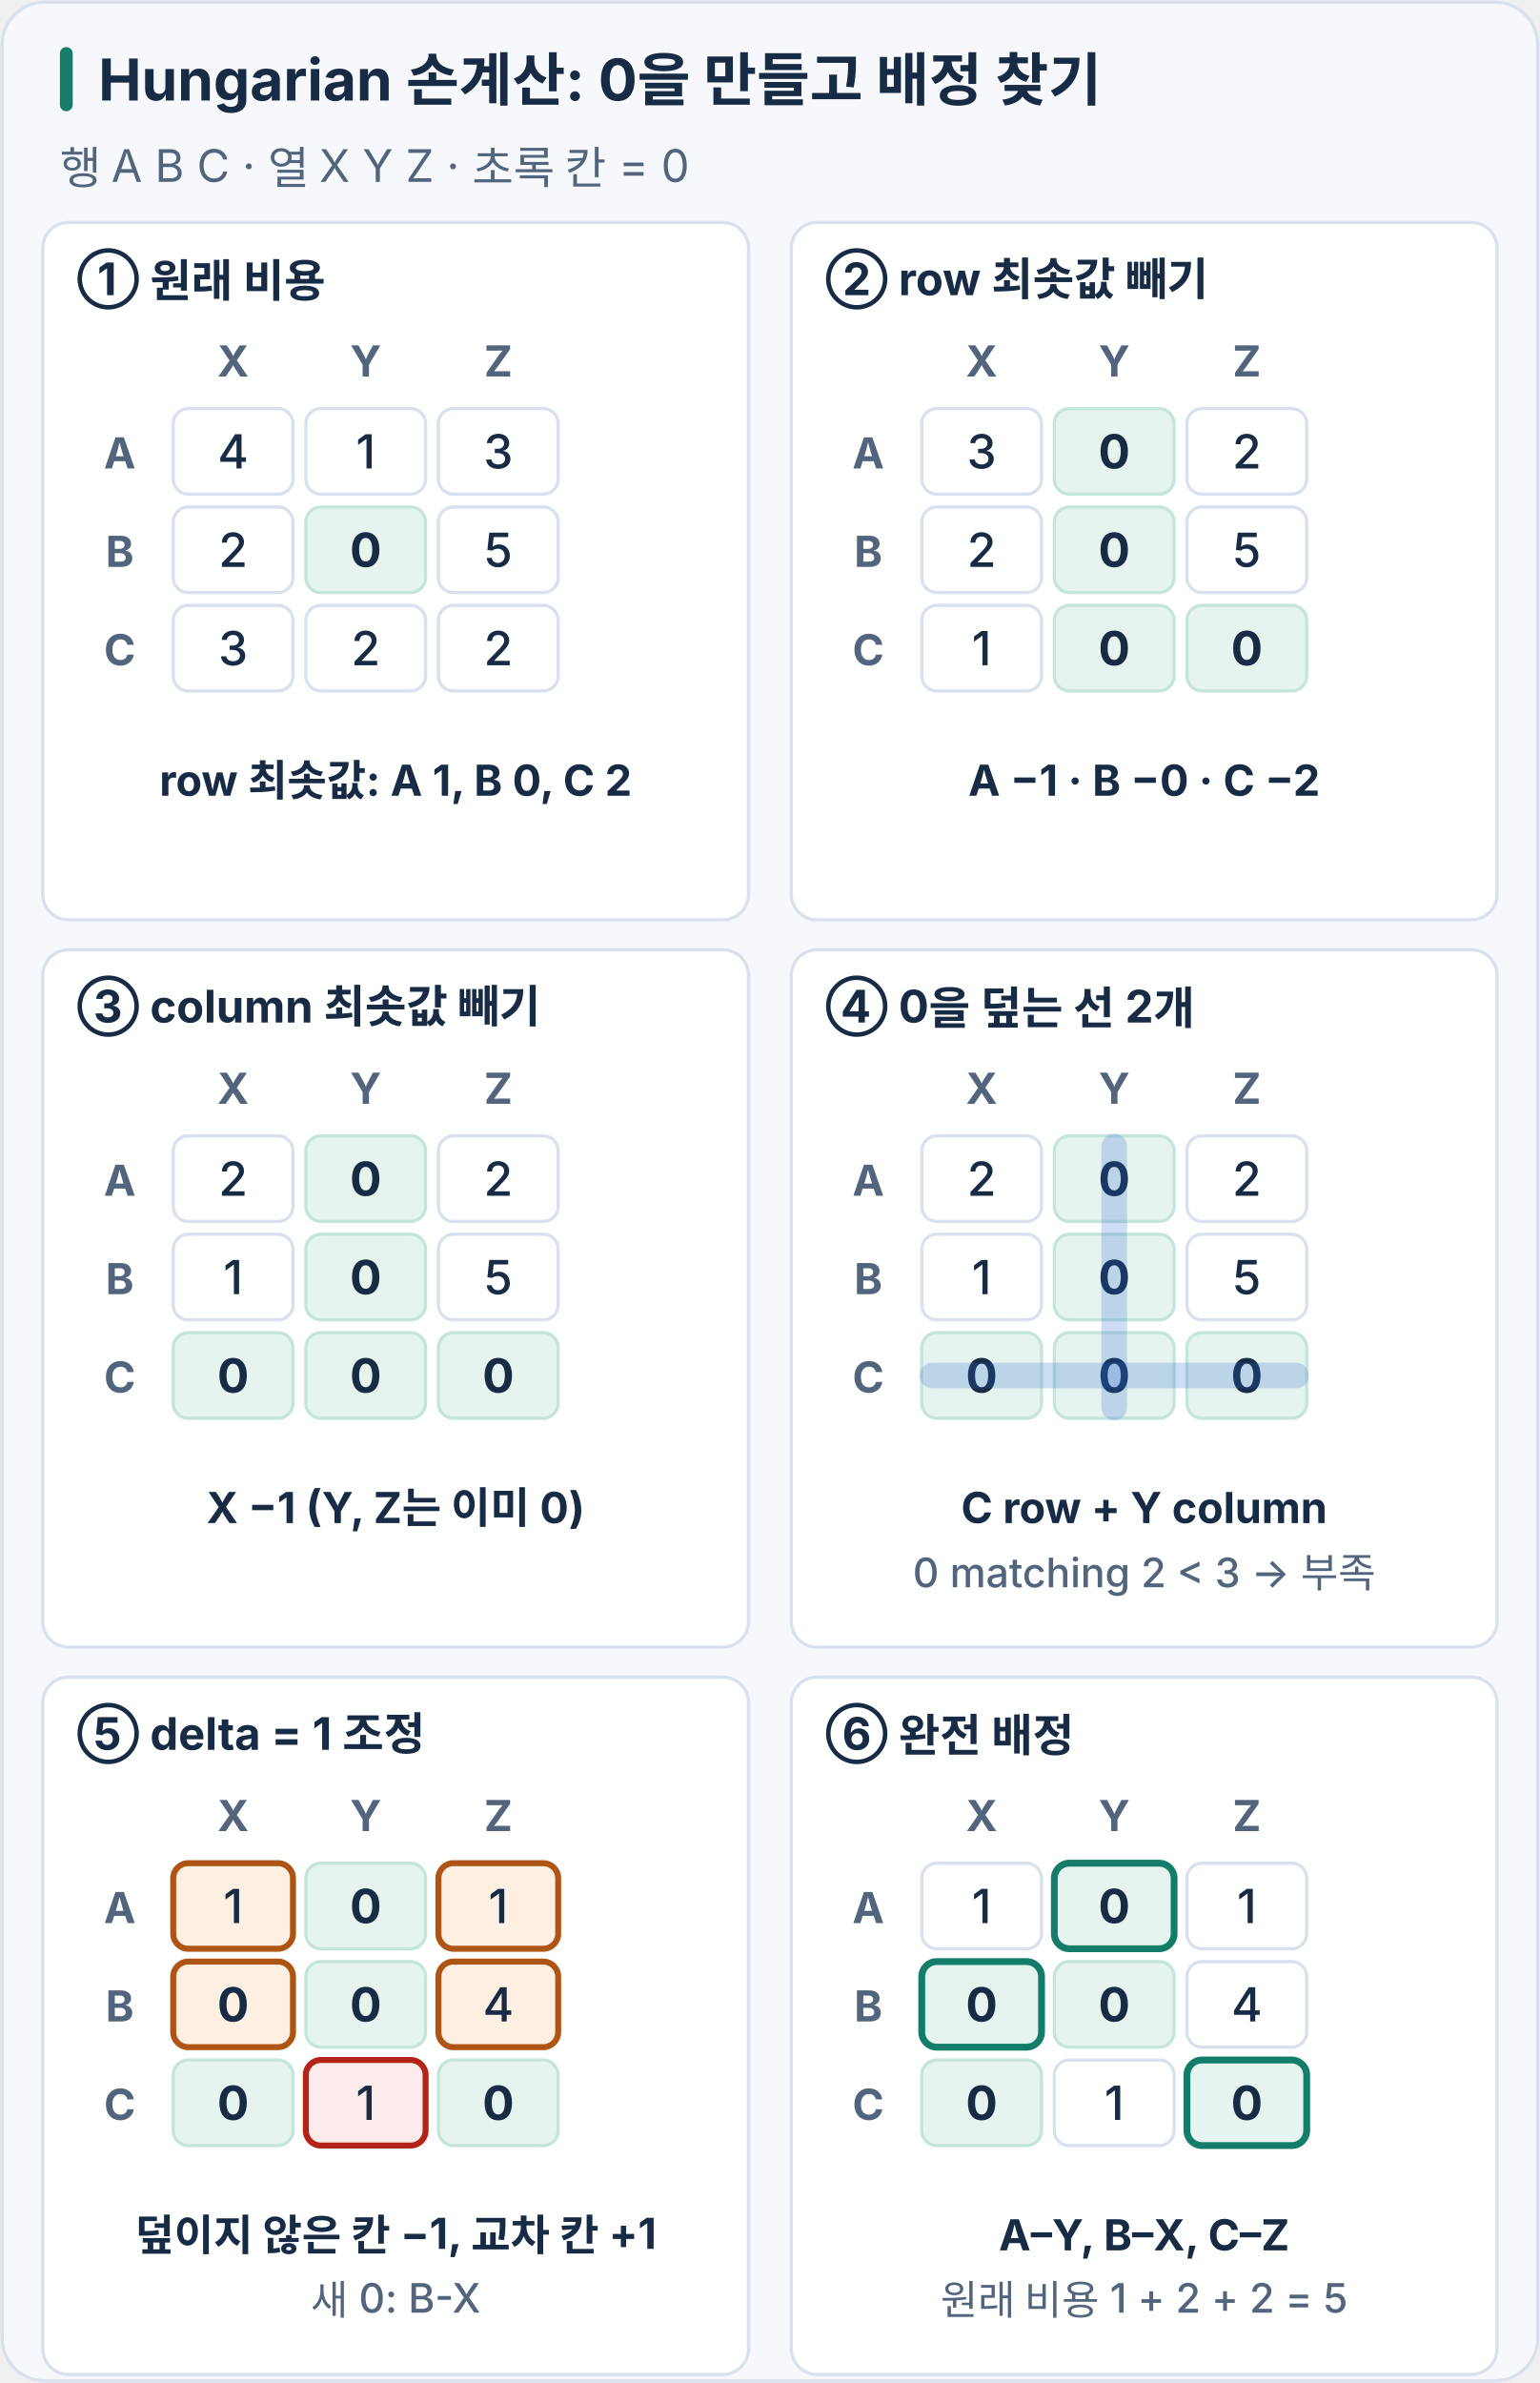
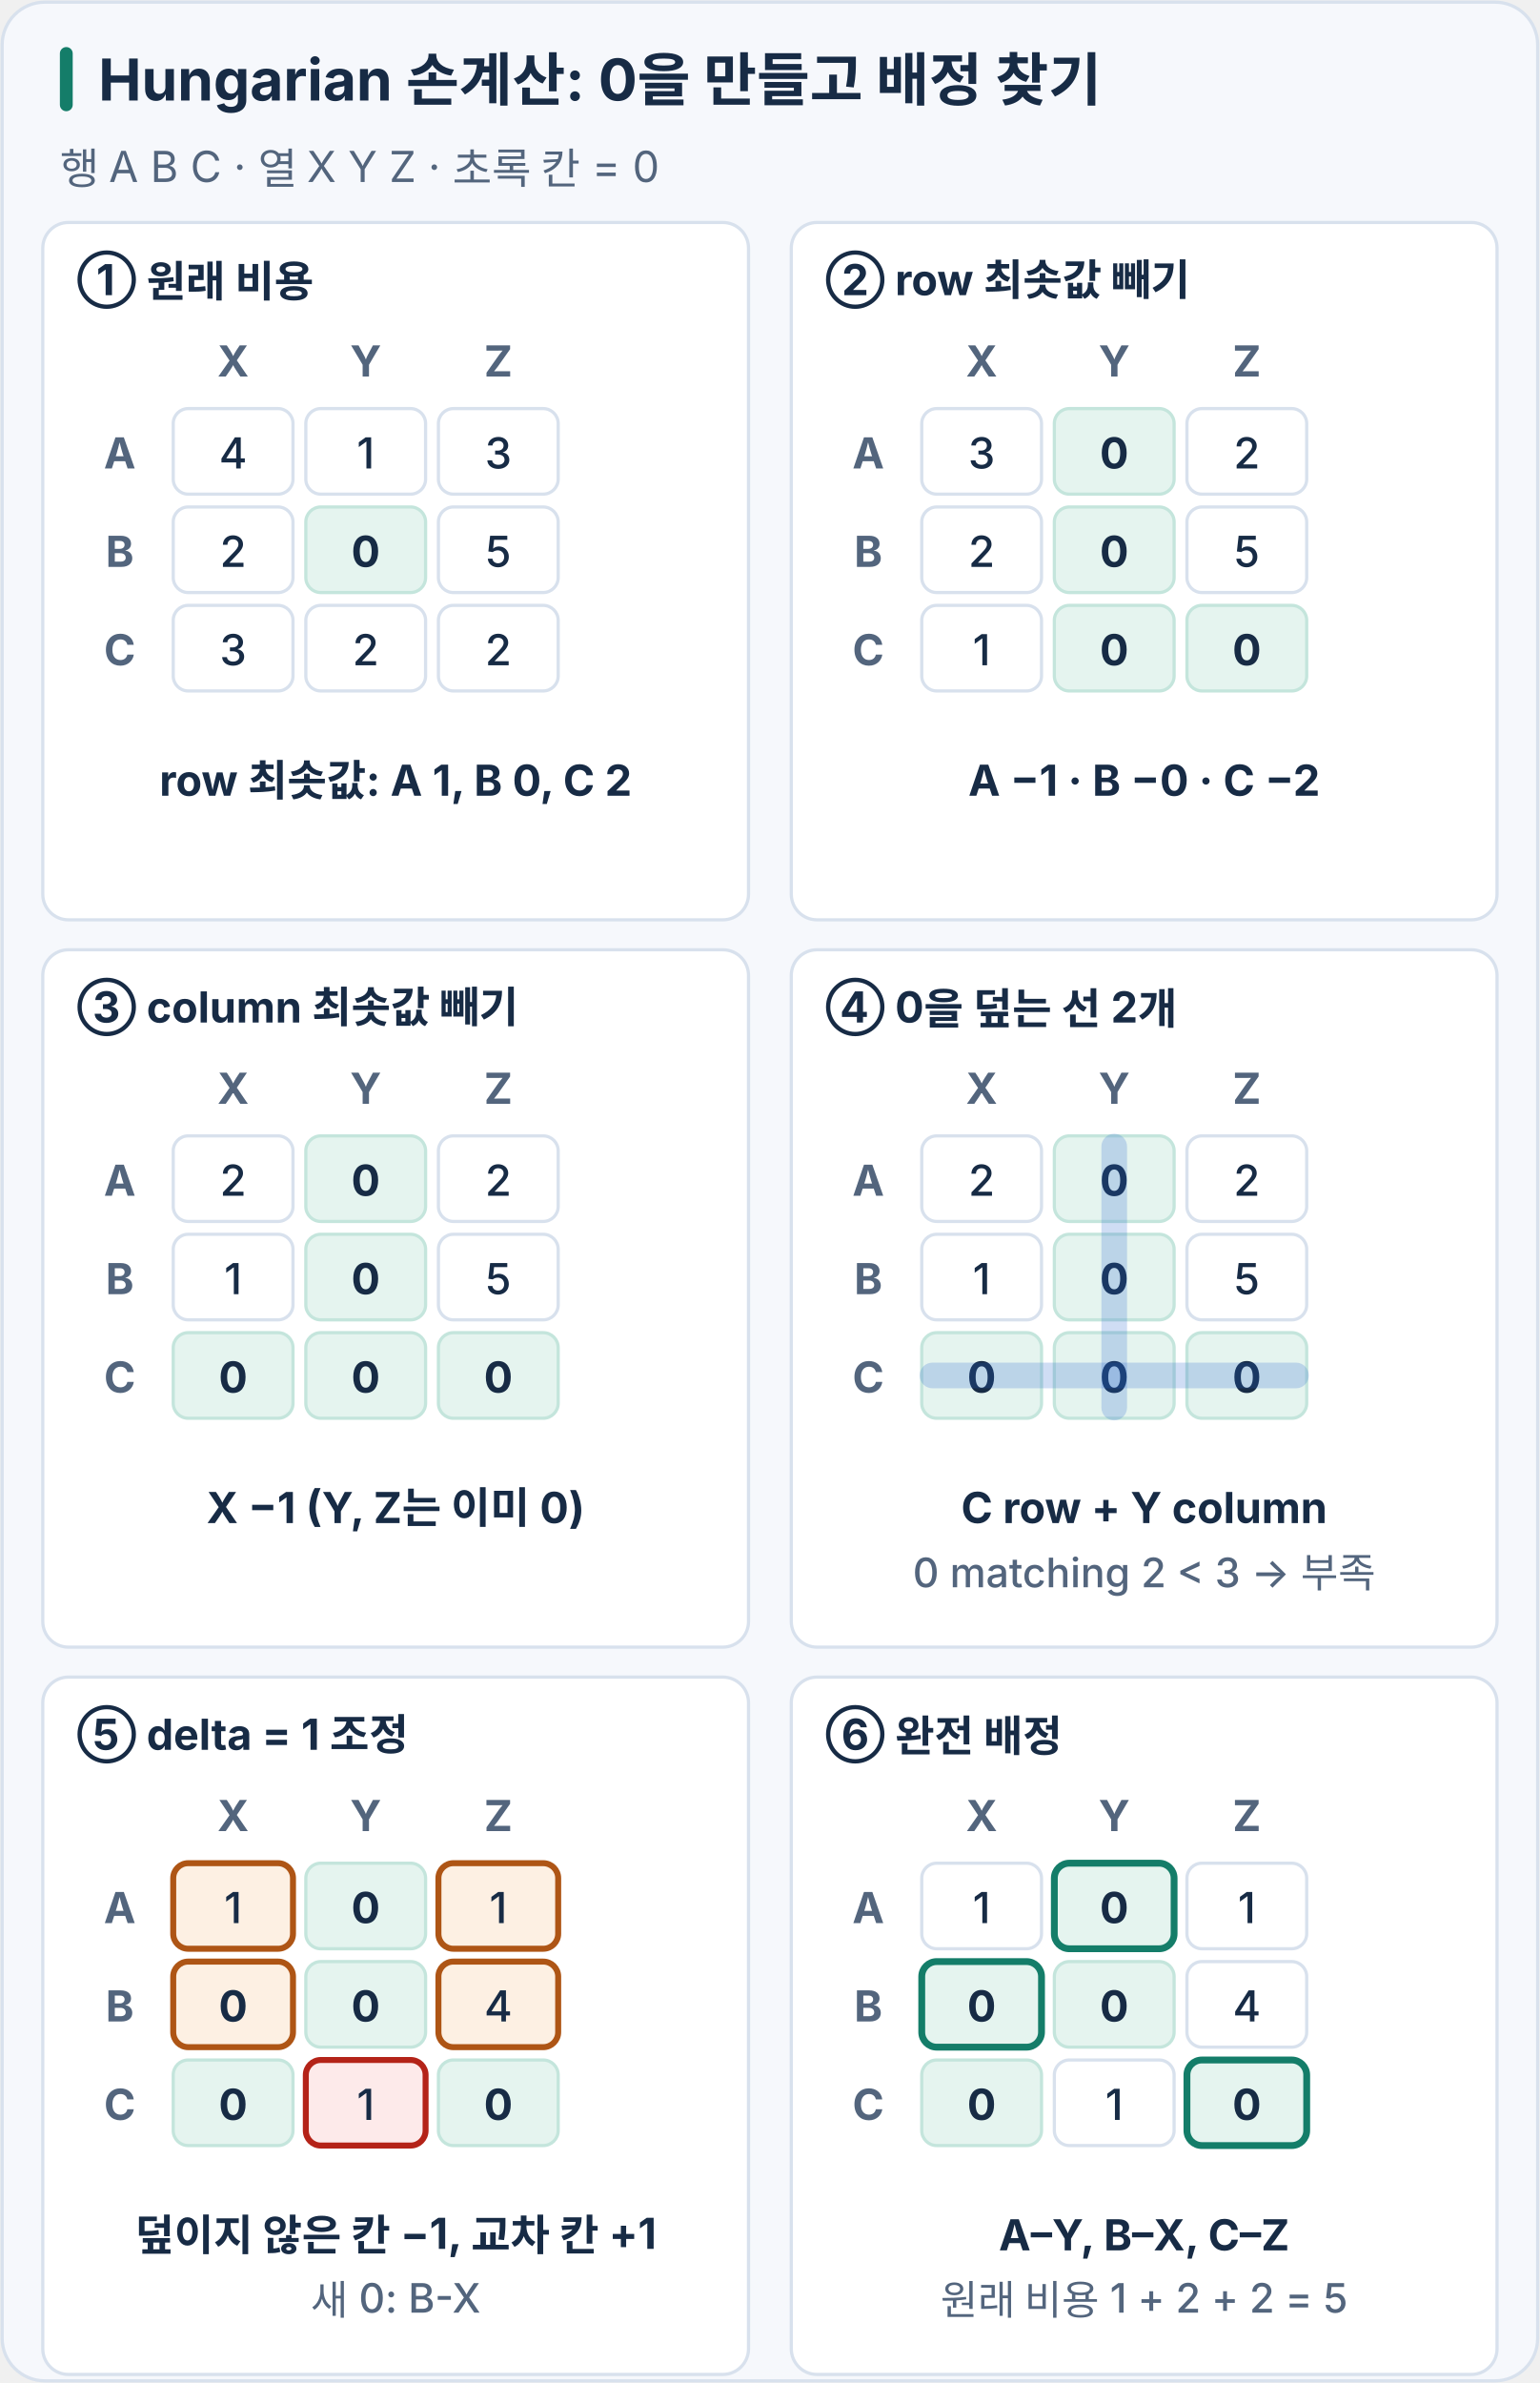
<svg xmlns="http://www.w3.org/2000/svg" viewBox="0 0 720 1114" role="img" aria-labelledby="title desc">
  <style>text{font-family:-apple-system,BlinkMacSystemFont,"Apple SD Gothic Neo","Noto Sans KR",sans-serif}</style>
  <rect x="1" y="1" width="718" height="1112" rx="20" fill="#f6f8fc" stroke="#d8e1ed" stroke-width="1.5" />
  <rect x="28" y="22" width="6" height="30" rx="3" fill="#147d69" />
  <text x="46" y="47" font-size="27" fill="#172b45" font-weight="750">Hungarian 손계산: 0을 만들고 배정 찾기</text>
-   <text x="28" y="86" font-size="21" fill="#53657d" font-weight="400" text-anchor="start">행 A B C · 열 X Y Z · 초록 칸 = 0</text>
+   <text x="28" y="86" font-size="20" fill="#53657d" font-weight="400" text-anchor="start">행 A B C · 열 X Y Z · 초록 칸 = 0</text>
  <rect x="20" y="104" width="330" height="326" rx="12" fill="#fff" stroke="#d8e1ed" stroke-width="1.5" />
-   <text x="36" y="138" font-size="21" fill="#172b45" font-weight="700" text-anchor="start">① 원래 비용</text>
+   <text x="36" y="138" font-size="20" fill="#172b45" font-weight="700" text-anchor="start">① 원래 비용</text>
  <text x="109.0" y="176" font-size="20" fill="#53657d" font-weight="700" text-anchor="middle">X</text>
  <text x="171.0" y="176" font-size="20" fill="#53657d" font-weight="700" text-anchor="middle">Y</text>
  <text x="233.0" y="176" font-size="20" fill="#53657d" font-weight="700" text-anchor="middle">Z</text>
  <text x="56" y="219" font-size="20" fill="#53657d" font-weight="700" text-anchor="middle">A</text>
  <text x="56" y="265" font-size="20" fill="#53657d" font-weight="700" text-anchor="middle">B</text>
  <text x="56" y="311" font-size="20" fill="#53657d" font-weight="700" text-anchor="middle">C</text>
  <rect x="81" y="191" width="56" height="40" rx="7" fill="#fff" stroke="#d8e1ed" stroke-width="1.5" />
-   <text x="109.0" y="219" font-size="22" fill="#172b45" font-weight="500" text-anchor="middle">4</text>
+   <text x="109.0" y="219" font-size="20" fill="#172b45" font-weight="500" text-anchor="middle">4</text>
  <rect x="143" y="191" width="56" height="40" rx="7" fill="#fff" stroke="#d8e1ed" stroke-width="1.5" />
-   <text x="171.0" y="219" font-size="22" fill="#172b45" font-weight="500" text-anchor="middle">1</text>
+   <text x="171.0" y="219" font-size="20" fill="#172b45" font-weight="500" text-anchor="middle">1</text>
  <rect x="205" y="191" width="56" height="40" rx="7" fill="#fff" stroke="#d8e1ed" stroke-width="1.5" />
-   <text x="233.0" y="219" font-size="22" fill="#172b45" font-weight="500" text-anchor="middle">3</text>
+   <text x="233.0" y="219" font-size="20" fill="#172b45" font-weight="500" text-anchor="middle">3</text>
  <rect x="81" y="237" width="56" height="40" rx="7" fill="#fff" stroke="#d8e1ed" stroke-width="1.5" />
-   <text x="109.0" y="265" font-size="22" fill="#172b45" font-weight="500" text-anchor="middle">2</text>
+   <text x="109.0" y="265" font-size="20" fill="#172b45" font-weight="500" text-anchor="middle">2</text>
  <rect x="143" y="237" width="56" height="40" rx="7" fill="#e5f4ef" stroke="#c4e5dc" stroke-width="1.5" />
-   <text x="171.0" y="265" font-size="22" fill="#172b45" font-weight="750" text-anchor="middle">0</text>
+   <text x="171.0" y="265" font-size="20" fill="#172b45" font-weight="750" text-anchor="middle">0</text>
  <rect x="205" y="237" width="56" height="40" rx="7" fill="#fff" stroke="#d8e1ed" stroke-width="1.5" />
-   <text x="233.0" y="265" font-size="22" fill="#172b45" font-weight="500" text-anchor="middle">5</text>
+   <text x="233.0" y="265" font-size="20" fill="#172b45" font-weight="500" text-anchor="middle">5</text>
  <rect x="81" y="283" width="56" height="40" rx="7" fill="#fff" stroke="#d8e1ed" stroke-width="1.5" />
-   <text x="109.0" y="311" font-size="22" fill="#172b45" font-weight="500" text-anchor="middle">3</text>
+   <text x="109.0" y="311" font-size="20" fill="#172b45" font-weight="500" text-anchor="middle">3</text>
  <rect x="143" y="283" width="56" height="40" rx="7" fill="#fff" stroke="#d8e1ed" stroke-width="1.5" />
-   <text x="171.0" y="311" font-size="22" fill="#172b45" font-weight="500" text-anchor="middle">2</text>
+   <text x="171.0" y="311" font-size="20" fill="#172b45" font-weight="500" text-anchor="middle">2</text>
  <rect x="205" y="283" width="56" height="40" rx="7" fill="#fff" stroke="#d8e1ed" stroke-width="1.5" />
-   <text x="233.0" y="311" font-size="22" fill="#172b45" font-weight="500" text-anchor="middle">2</text>
+   <text x="233.0" y="311" font-size="20" fill="#172b45" font-weight="500" text-anchor="middle">2</text>
  <text x="185" y="372" font-size="20" fill="#172b45" font-weight="700" text-anchor="middle">row 최솟값: A 1, B 0, C 2</text>
  <rect x="370" y="104" width="330" height="326" rx="12" fill="#fff" stroke="#d8e1ed" stroke-width="1.5" />
-   <text x="386" y="138" font-size="21" fill="#172b45" font-weight="700" text-anchor="start">② row 최솟값 빼기</text>
+   <text x="386" y="138" font-size="20" fill="#172b45" font-weight="700" text-anchor="start">② row 최솟값 빼기</text>
  <text x="459.0" y="176" font-size="20" fill="#53657d" font-weight="700" text-anchor="middle">X</text>
  <text x="521.0" y="176" font-size="20" fill="#53657d" font-weight="700" text-anchor="middle">Y</text>
  <text x="583.0" y="176" font-size="20" fill="#53657d" font-weight="700" text-anchor="middle">Z</text>
  <text x="406" y="219" font-size="20" fill="#53657d" font-weight="700" text-anchor="middle">A</text>
  <text x="406" y="265" font-size="20" fill="#53657d" font-weight="700" text-anchor="middle">B</text>
  <text x="406" y="311" font-size="20" fill="#53657d" font-weight="700" text-anchor="middle">C</text>
  <rect x="431" y="191" width="56" height="40" rx="7" fill="#fff" stroke="#d8e1ed" stroke-width="1.5" />
-   <text x="459.0" y="219" font-size="22" fill="#172b45" font-weight="500" text-anchor="middle">3</text>
+   <text x="459.0" y="219" font-size="20" fill="#172b45" font-weight="500" text-anchor="middle">3</text>
  <rect x="493" y="191" width="56" height="40" rx="7" fill="#e5f4ef" stroke="#c4e5dc" stroke-width="1.5" />
-   <text x="521.0" y="219" font-size="22" fill="#172b45" font-weight="750" text-anchor="middle">0</text>
+   <text x="521.0" y="219" font-size="20" fill="#172b45" font-weight="750" text-anchor="middle">0</text>
  <rect x="555" y="191" width="56" height="40" rx="7" fill="#fff" stroke="#d8e1ed" stroke-width="1.5" />
-   <text x="583.0" y="219" font-size="22" fill="#172b45" font-weight="500" text-anchor="middle">2</text>
+   <text x="583.0" y="219" font-size="20" fill="#172b45" font-weight="500" text-anchor="middle">2</text>
  <rect x="431" y="237" width="56" height="40" rx="7" fill="#fff" stroke="#d8e1ed" stroke-width="1.5" />
-   <text x="459.0" y="265" font-size="22" fill="#172b45" font-weight="500" text-anchor="middle">2</text>
+   <text x="459.0" y="265" font-size="20" fill="#172b45" font-weight="500" text-anchor="middle">2</text>
  <rect x="493" y="237" width="56" height="40" rx="7" fill="#e5f4ef" stroke="#c4e5dc" stroke-width="1.5" />
-   <text x="521.0" y="265" font-size="22" fill="#172b45" font-weight="750" text-anchor="middle">0</text>
+   <text x="521.0" y="265" font-size="20" fill="#172b45" font-weight="750" text-anchor="middle">0</text>
  <rect x="555" y="237" width="56" height="40" rx="7" fill="#fff" stroke="#d8e1ed" stroke-width="1.5" />
-   <text x="583.0" y="265" font-size="22" fill="#172b45" font-weight="500" text-anchor="middle">5</text>
+   <text x="583.0" y="265" font-size="20" fill="#172b45" font-weight="500" text-anchor="middle">5</text>
  <rect x="431" y="283" width="56" height="40" rx="7" fill="#fff" stroke="#d8e1ed" stroke-width="1.5" />
-   <text x="459.0" y="311" font-size="22" fill="#172b45" font-weight="500" text-anchor="middle">1</text>
+   <text x="459.0" y="311" font-size="20" fill="#172b45" font-weight="500" text-anchor="middle">1</text>
  <rect x="493" y="283" width="56" height="40" rx="7" fill="#e5f4ef" stroke="#c4e5dc" stroke-width="1.5" />
-   <text x="521.0" y="311" font-size="22" fill="#172b45" font-weight="750" text-anchor="middle">0</text>
+   <text x="521.0" y="311" font-size="20" fill="#172b45" font-weight="750" text-anchor="middle">0</text>
  <rect x="555" y="283" width="56" height="40" rx="7" fill="#e5f4ef" stroke="#c4e5dc" stroke-width="1.5" />
-   <text x="583.0" y="311" font-size="22" fill="#172b45" font-weight="750" text-anchor="middle">0</text>
+   <text x="583.0" y="311" font-size="20" fill="#172b45" font-weight="750" text-anchor="middle">0</text>
  <text x="535" y="372" font-size="20" fill="#172b45" font-weight="700" text-anchor="middle">A −1 · B −0 · C −2</text>
  <rect x="20" y="444" width="330" height="326" rx="12" fill="#fff" stroke="#d8e1ed" stroke-width="1.5" />
-   <text x="36" y="478" font-size="21" fill="#172b45" font-weight="700" text-anchor="start">③ column 최솟값 빼기</text>
+   <text x="36" y="478" font-size="20" fill="#172b45" font-weight="700" text-anchor="start">③ column 최솟값 빼기</text>
  <text x="109.0" y="516" font-size="20" fill="#53657d" font-weight="700" text-anchor="middle">X</text>
  <text x="171.0" y="516" font-size="20" fill="#53657d" font-weight="700" text-anchor="middle">Y</text>
  <text x="233.0" y="516" font-size="20" fill="#53657d" font-weight="700" text-anchor="middle">Z</text>
  <text x="56" y="559" font-size="20" fill="#53657d" font-weight="700" text-anchor="middle">A</text>
  <text x="56" y="605" font-size="20" fill="#53657d" font-weight="700" text-anchor="middle">B</text>
  <text x="56" y="651" font-size="20" fill="#53657d" font-weight="700" text-anchor="middle">C</text>
  <rect x="81" y="531" width="56" height="40" rx="7" fill="#fff" stroke="#d8e1ed" stroke-width="1.5" />
-   <text x="109.0" y="559" font-size="22" fill="#172b45" font-weight="500" text-anchor="middle">2</text>
+   <text x="109.0" y="559" font-size="20" fill="#172b45" font-weight="500" text-anchor="middle">2</text>
  <rect x="143" y="531" width="56" height="40" rx="7" fill="#e5f4ef" stroke="#c4e5dc" stroke-width="1.5" />
-   <text x="171.0" y="559" font-size="22" fill="#172b45" font-weight="750" text-anchor="middle">0</text>
+   <text x="171.0" y="559" font-size="20" fill="#172b45" font-weight="750" text-anchor="middle">0</text>
  <rect x="205" y="531" width="56" height="40" rx="7" fill="#fff" stroke="#d8e1ed" stroke-width="1.5" />
-   <text x="233.0" y="559" font-size="22" fill="#172b45" font-weight="500" text-anchor="middle">2</text>
+   <text x="233.0" y="559" font-size="20" fill="#172b45" font-weight="500" text-anchor="middle">2</text>
  <rect x="81" y="577" width="56" height="40" rx="7" fill="#fff" stroke="#d8e1ed" stroke-width="1.5" />
-   <text x="109.0" y="605" font-size="22" fill="#172b45" font-weight="500" text-anchor="middle">1</text>
+   <text x="109.0" y="605" font-size="20" fill="#172b45" font-weight="500" text-anchor="middle">1</text>
  <rect x="143" y="577" width="56" height="40" rx="7" fill="#e5f4ef" stroke="#c4e5dc" stroke-width="1.5" />
-   <text x="171.0" y="605" font-size="22" fill="#172b45" font-weight="750" text-anchor="middle">0</text>
+   <text x="171.0" y="605" font-size="20" fill="#172b45" font-weight="750" text-anchor="middle">0</text>
  <rect x="205" y="577" width="56" height="40" rx="7" fill="#fff" stroke="#d8e1ed" stroke-width="1.5" />
-   <text x="233.0" y="605" font-size="22" fill="#172b45" font-weight="500" text-anchor="middle">5</text>
+   <text x="233.0" y="605" font-size="20" fill="#172b45" font-weight="500" text-anchor="middle">5</text>
  <rect x="81" y="623" width="56" height="40" rx="7" fill="#e5f4ef" stroke="#c4e5dc" stroke-width="1.5" />
-   <text x="109.0" y="651" font-size="22" fill="#172b45" font-weight="750" text-anchor="middle">0</text>
+   <text x="109.0" y="651" font-size="20" fill="#172b45" font-weight="750" text-anchor="middle">0</text>
  <rect x="143" y="623" width="56" height="40" rx="7" fill="#e5f4ef" stroke="#c4e5dc" stroke-width="1.5" />
-   <text x="171.0" y="651" font-size="22" fill="#172b45" font-weight="750" text-anchor="middle">0</text>
+   <text x="171.0" y="651" font-size="20" fill="#172b45" font-weight="750" text-anchor="middle">0</text>
  <rect x="205" y="623" width="56" height="40" rx="7" fill="#e5f4ef" stroke="#c4e5dc" stroke-width="1.5" />
-   <text x="233.0" y="651" font-size="22" fill="#172b45" font-weight="750" text-anchor="middle">0</text>
+   <text x="233.0" y="651" font-size="20" fill="#172b45" font-weight="750" text-anchor="middle">0</text>
  <text x="185" y="712" font-size="20" fill="#172b45" font-weight="700" text-anchor="middle">X −1 (Y, Z는 이미 0)</text>
  <rect x="370" y="444" width="330" height="326" rx="12" fill="#fff" stroke="#d8e1ed" stroke-width="1.5" />
-   <text x="386" y="478" font-size="21" fill="#172b45" font-weight="700" text-anchor="start">④ 0을 덮는 선 2개</text>
+   <text x="386" y="478" font-size="20" fill="#172b45" font-weight="700" text-anchor="start">④ 0을 덮는 선 2개</text>
  <text x="459.0" y="516" font-size="20" fill="#53657d" font-weight="700" text-anchor="middle">X</text>
  <text x="521.0" y="516" font-size="20" fill="#53657d" font-weight="700" text-anchor="middle">Y</text>
  <text x="583.0" y="516" font-size="20" fill="#53657d" font-weight="700" text-anchor="middle">Z</text>
  <text x="406" y="559" font-size="20" fill="#53657d" font-weight="700" text-anchor="middle">A</text>
  <text x="406" y="605" font-size="20" fill="#53657d" font-weight="700" text-anchor="middle">B</text>
  <text x="406" y="651" font-size="20" fill="#53657d" font-weight="700" text-anchor="middle">C</text>
  <rect x="431" y="531" width="56" height="40" rx="7" fill="#fff" stroke="#d8e1ed" stroke-width="1.5" />
-   <text x="459.0" y="559" font-size="22" fill="#172b45" font-weight="500" text-anchor="middle">2</text>
+   <text x="459.0" y="559" font-size="20" fill="#172b45" font-weight="500" text-anchor="middle">2</text>
  <rect x="493" y="531" width="56" height="40" rx="7" fill="#e5f4ef" stroke="#c4e5dc" stroke-width="1.5" />
-   <text x="521.0" y="559" font-size="22" fill="#172b45" font-weight="750" text-anchor="middle">0</text>
+   <text x="521.0" y="559" font-size="20" fill="#172b45" font-weight="750" text-anchor="middle">0</text>
  <rect x="555" y="531" width="56" height="40" rx="7" fill="#fff" stroke="#d8e1ed" stroke-width="1.5" />
-   <text x="583.0" y="559" font-size="22" fill="#172b45" font-weight="500" text-anchor="middle">2</text>
+   <text x="583.0" y="559" font-size="20" fill="#172b45" font-weight="500" text-anchor="middle">2</text>
  <rect x="431" y="577" width="56" height="40" rx="7" fill="#fff" stroke="#d8e1ed" stroke-width="1.5" />
-   <text x="459.0" y="605" font-size="22" fill="#172b45" font-weight="500" text-anchor="middle">1</text>
+   <text x="459.0" y="605" font-size="20" fill="#172b45" font-weight="500" text-anchor="middle">1</text>
  <rect x="493" y="577" width="56" height="40" rx="7" fill="#e5f4ef" stroke="#c4e5dc" stroke-width="1.5" />
-   <text x="521.0" y="605" font-size="22" fill="#172b45" font-weight="750" text-anchor="middle">0</text>
+   <text x="521.0" y="605" font-size="20" fill="#172b45" font-weight="750" text-anchor="middle">0</text>
  <rect x="555" y="577" width="56" height="40" rx="7" fill="#fff" stroke="#d8e1ed" stroke-width="1.5" />
-   <text x="583.0" y="605" font-size="22" fill="#172b45" font-weight="500" text-anchor="middle">5</text>
+   <text x="583.0" y="605" font-size="20" fill="#172b45" font-weight="500" text-anchor="middle">5</text>
  <rect x="431" y="623" width="56" height="40" rx="7" fill="#e5f4ef" stroke="#c4e5dc" stroke-width="1.5" />
-   <text x="459.0" y="651" font-size="22" fill="#172b45" font-weight="750" text-anchor="middle">0</text>
+   <text x="459.0" y="651" font-size="20" fill="#172b45" font-weight="750" text-anchor="middle">0</text>
  <rect x="493" y="623" width="56" height="40" rx="7" fill="#e5f4ef" stroke="#c4e5dc" stroke-width="1.5" />
-   <text x="521.0" y="651" font-size="22" fill="#172b45" font-weight="750" text-anchor="middle">0</text>
+   <text x="521.0" y="651" font-size="20" fill="#172b45" font-weight="750" text-anchor="middle">0</text>
  <rect x="555" y="623" width="56" height="40" rx="7" fill="#e5f4ef" stroke="#c4e5dc" stroke-width="1.5" />
-   <text x="583.0" y="651" font-size="22" fill="#172b45" font-weight="750" text-anchor="middle">0</text>
+   <text x="583.0" y="651" font-size="20" fill="#172b45" font-weight="750" text-anchor="middle">0</text>
  <rect x="430" y="637.0" width="182" height="12" rx="6" fill="#2664ce" fill-opacity="0.22" />
  <rect x="515.0" y="530" width="12" height="134" rx="6" fill="#2664ce" fill-opacity="0.22" />
  <text x="535" y="712" font-size="20" fill="#172b45" font-weight="700" text-anchor="middle">C row + Y column</text>
  <text x="535" y="742" font-size="19" fill="#53657d" font-weight="500" text-anchor="middle">0 matching 2 &lt; 3 → 부족</text>
  <rect x="20" y="784" width="330" height="326" rx="12" fill="#fff" stroke="#d8e1ed" stroke-width="1.5" />
-   <text x="36" y="818" font-size="21" fill="#172b45" font-weight="700" text-anchor="start">⑤ delta = 1 조정</text>
+   <text x="36" y="818" font-size="20" fill="#172b45" font-weight="700" text-anchor="start">⑤ delta = 1 조정</text>
  <text x="109.0" y="856" font-size="20" fill="#53657d" font-weight="700" text-anchor="middle">X</text>
  <text x="171.0" y="856" font-size="20" fill="#53657d" font-weight="700" text-anchor="middle">Y</text>
  <text x="233.0" y="856" font-size="20" fill="#53657d" font-weight="700" text-anchor="middle">Z</text>
  <text x="56" y="899" font-size="20" fill="#53657d" font-weight="700" text-anchor="middle">A</text>
  <text x="56" y="945" font-size="20" fill="#53657d" font-weight="700" text-anchor="middle">B</text>
  <text x="56" y="991" font-size="20" fill="#53657d" font-weight="700" text-anchor="middle">C</text>
  <rect x="81" y="871" width="56" height="40" rx="7" fill="#fdf0e3" stroke="#ae5515" stroke-width="2.8" />
-   <text x="109.0" y="899" font-size="22" fill="#172b45" font-weight="500" text-anchor="middle">1</text>
+   <text x="109.0" y="899" font-size="20" fill="#172b45" font-weight="500" text-anchor="middle">1</text>
  <rect x="143" y="871" width="56" height="40" rx="7" fill="#e5f4ef" stroke="#c4e5dc" stroke-width="1.5" />
-   <text x="171.0" y="899" font-size="22" fill="#172b45" font-weight="750" text-anchor="middle">0</text>
+   <text x="171.0" y="899" font-size="20" fill="#172b45" font-weight="750" text-anchor="middle">0</text>
  <rect x="205" y="871" width="56" height="40" rx="7" fill="#fdf0e3" stroke="#ae5515" stroke-width="2.8" />
-   <text x="233.0" y="899" font-size="22" fill="#172b45" font-weight="500" text-anchor="middle">1</text>
+   <text x="233.0" y="899" font-size="20" fill="#172b45" font-weight="500" text-anchor="middle">1</text>
  <rect x="81" y="917" width="56" height="40" rx="7" fill="#fdf0e3" stroke="#ae5515" stroke-width="2.8" />
-   <text x="109.0" y="945" font-size="22" fill="#172b45" font-weight="750" text-anchor="middle">0</text>
+   <text x="109.0" y="945" font-size="20" fill="#172b45" font-weight="750" text-anchor="middle">0</text>
  <rect x="143" y="917" width="56" height="40" rx="7" fill="#e5f4ef" stroke="#c4e5dc" stroke-width="1.5" />
-   <text x="171.0" y="945" font-size="22" fill="#172b45" font-weight="750" text-anchor="middle">0</text>
+   <text x="171.0" y="945" font-size="20" fill="#172b45" font-weight="750" text-anchor="middle">0</text>
  <rect x="205" y="917" width="56" height="40" rx="7" fill="#fdf0e3" stroke="#ae5515" stroke-width="2.8" />
-   <text x="233.0" y="945" font-size="22" fill="#172b45" font-weight="500" text-anchor="middle">4</text>
+   <text x="233.0" y="945" font-size="20" fill="#172b45" font-weight="500" text-anchor="middle">4</text>
  <rect x="81" y="963" width="56" height="40" rx="7" fill="#e5f4ef" stroke="#c4e5dc" stroke-width="1.5" />
-   <text x="109.0" y="991" font-size="22" fill="#172b45" font-weight="750" text-anchor="middle">0</text>
+   <text x="109.0" y="991" font-size="20" fill="#172b45" font-weight="750" text-anchor="middle">0</text>
  <rect x="143" y="963" width="56" height="40" rx="7" fill="#fdeaea" stroke="#b42318" stroke-width="2.8" />
-   <text x="171.0" y="991" font-size="22" fill="#172b45" font-weight="500" text-anchor="middle">1</text>
+   <text x="171.0" y="991" font-size="20" fill="#172b45" font-weight="500" text-anchor="middle">1</text>
  <rect x="205" y="963" width="56" height="40" rx="7" fill="#e5f4ef" stroke="#c4e5dc" stroke-width="1.5" />
-   <text x="233.0" y="991" font-size="22" fill="#172b45" font-weight="750" text-anchor="middle">0</text>
+   <text x="233.0" y="991" font-size="20" fill="#172b45" font-weight="750" text-anchor="middle">0</text>
  <text x="185" y="1052" font-size="20" fill="#172b45" font-weight="700" text-anchor="middle">덮이지 않은 칸 −1, 교차 칸 +1</text>
  <text x="185" y="1082" font-size="19" fill="#53657d" font-weight="500" text-anchor="middle">새 0: B-X</text>
  <rect x="370" y="784" width="330" height="326" rx="12" fill="#fff" stroke="#d8e1ed" stroke-width="1.5" />
-   <text x="386" y="818" font-size="21" fill="#172b45" font-weight="700" text-anchor="start">⑥ 완전 배정</text>
+   <text x="386" y="818" font-size="20" fill="#172b45" font-weight="700" text-anchor="start">⑥ 완전 배정</text>
  <text x="459.0" y="856" font-size="20" fill="#53657d" font-weight="700" text-anchor="middle">X</text>
  <text x="521.0" y="856" font-size="20" fill="#53657d" font-weight="700" text-anchor="middle">Y</text>
  <text x="583.0" y="856" font-size="20" fill="#53657d" font-weight="700" text-anchor="middle">Z</text>
  <text x="406" y="899" font-size="20" fill="#53657d" font-weight="700" text-anchor="middle">A</text>
  <text x="406" y="945" font-size="20" fill="#53657d" font-weight="700" text-anchor="middle">B</text>
  <text x="406" y="991" font-size="20" fill="#53657d" font-weight="700" text-anchor="middle">C</text>
  <rect x="431" y="871" width="56" height="40" rx="7" fill="#fff" stroke="#d8e1ed" stroke-width="1.5" />
-   <text x="459.0" y="899" font-size="22" fill="#172b45" font-weight="500" text-anchor="middle">1</text>
+   <text x="459.0" y="899" font-size="20" fill="#172b45" font-weight="500" text-anchor="middle">1</text>
  <rect x="493" y="871" width="56" height="40" rx="7" fill="#e5f4ef" stroke="#147d69" stroke-width="3.2" />
-   <text x="521.0" y="899" font-size="22" fill="#172b45" font-weight="750" text-anchor="middle">0</text>
+   <text x="521.0" y="899" font-size="20" fill="#172b45" font-weight="750" text-anchor="middle">0</text>
  <rect x="555" y="871" width="56" height="40" rx="7" fill="#fff" stroke="#d8e1ed" stroke-width="1.5" />
-   <text x="583.0" y="899" font-size="22" fill="#172b45" font-weight="500" text-anchor="middle">1</text>
+   <text x="583.0" y="899" font-size="20" fill="#172b45" font-weight="500" text-anchor="middle">1</text>
  <rect x="431" y="917" width="56" height="40" rx="7" fill="#e5f4ef" stroke="#147d69" stroke-width="3.2" />
-   <text x="459.0" y="945" font-size="22" fill="#172b45" font-weight="750" text-anchor="middle">0</text>
+   <text x="459.0" y="945" font-size="20" fill="#172b45" font-weight="750" text-anchor="middle">0</text>
  <rect x="493" y="917" width="56" height="40" rx="7" fill="#e5f4ef" stroke="#c4e5dc" stroke-width="1.5" />
-   <text x="521.0" y="945" font-size="22" fill="#172b45" font-weight="750" text-anchor="middle">0</text>
+   <text x="521.0" y="945" font-size="20" fill="#172b45" font-weight="750" text-anchor="middle">0</text>
  <rect x="555" y="917" width="56" height="40" rx="7" fill="#fff" stroke="#d8e1ed" stroke-width="1.5" />
-   <text x="583.0" y="945" font-size="22" fill="#172b45" font-weight="500" text-anchor="middle">4</text>
+   <text x="583.0" y="945" font-size="20" fill="#172b45" font-weight="500" text-anchor="middle">4</text>
  <rect x="431" y="963" width="56" height="40" rx="7" fill="#e5f4ef" stroke="#c4e5dc" stroke-width="1.5" />
-   <text x="459.0" y="991" font-size="22" fill="#172b45" font-weight="750" text-anchor="middle">0</text>
+   <text x="459.0" y="991" font-size="20" fill="#172b45" font-weight="750" text-anchor="middle">0</text>
  <rect x="493" y="963" width="56" height="40" rx="7" fill="#fff" stroke="#d8e1ed" stroke-width="1.5" />
-   <text x="521.0" y="991" font-size="22" fill="#172b45" font-weight="500" text-anchor="middle">1</text>
+   <text x="521.0" y="991" font-size="20" fill="#172b45" font-weight="500" text-anchor="middle">1</text>
  <rect x="555" y="963" width="56" height="40" rx="7" fill="#e5f4ef" stroke="#147d69" stroke-width="3.2" />
-   <text x="583.0" y="991" font-size="22" fill="#172b45" font-weight="750" text-anchor="middle">0</text>
+   <text x="583.0" y="991" font-size="20" fill="#172b45" font-weight="750" text-anchor="middle">0</text>
  <text x="535" y="1052" font-size="20" fill="#172b45" font-weight="700" text-anchor="middle">A–Y, B–X, C–Z</text>
  <text x="535" y="1082" font-size="19" fill="#53657d" font-weight="500" text-anchor="middle">원래 비용 1 + 2 + 2 = 5</text>
</svg>
